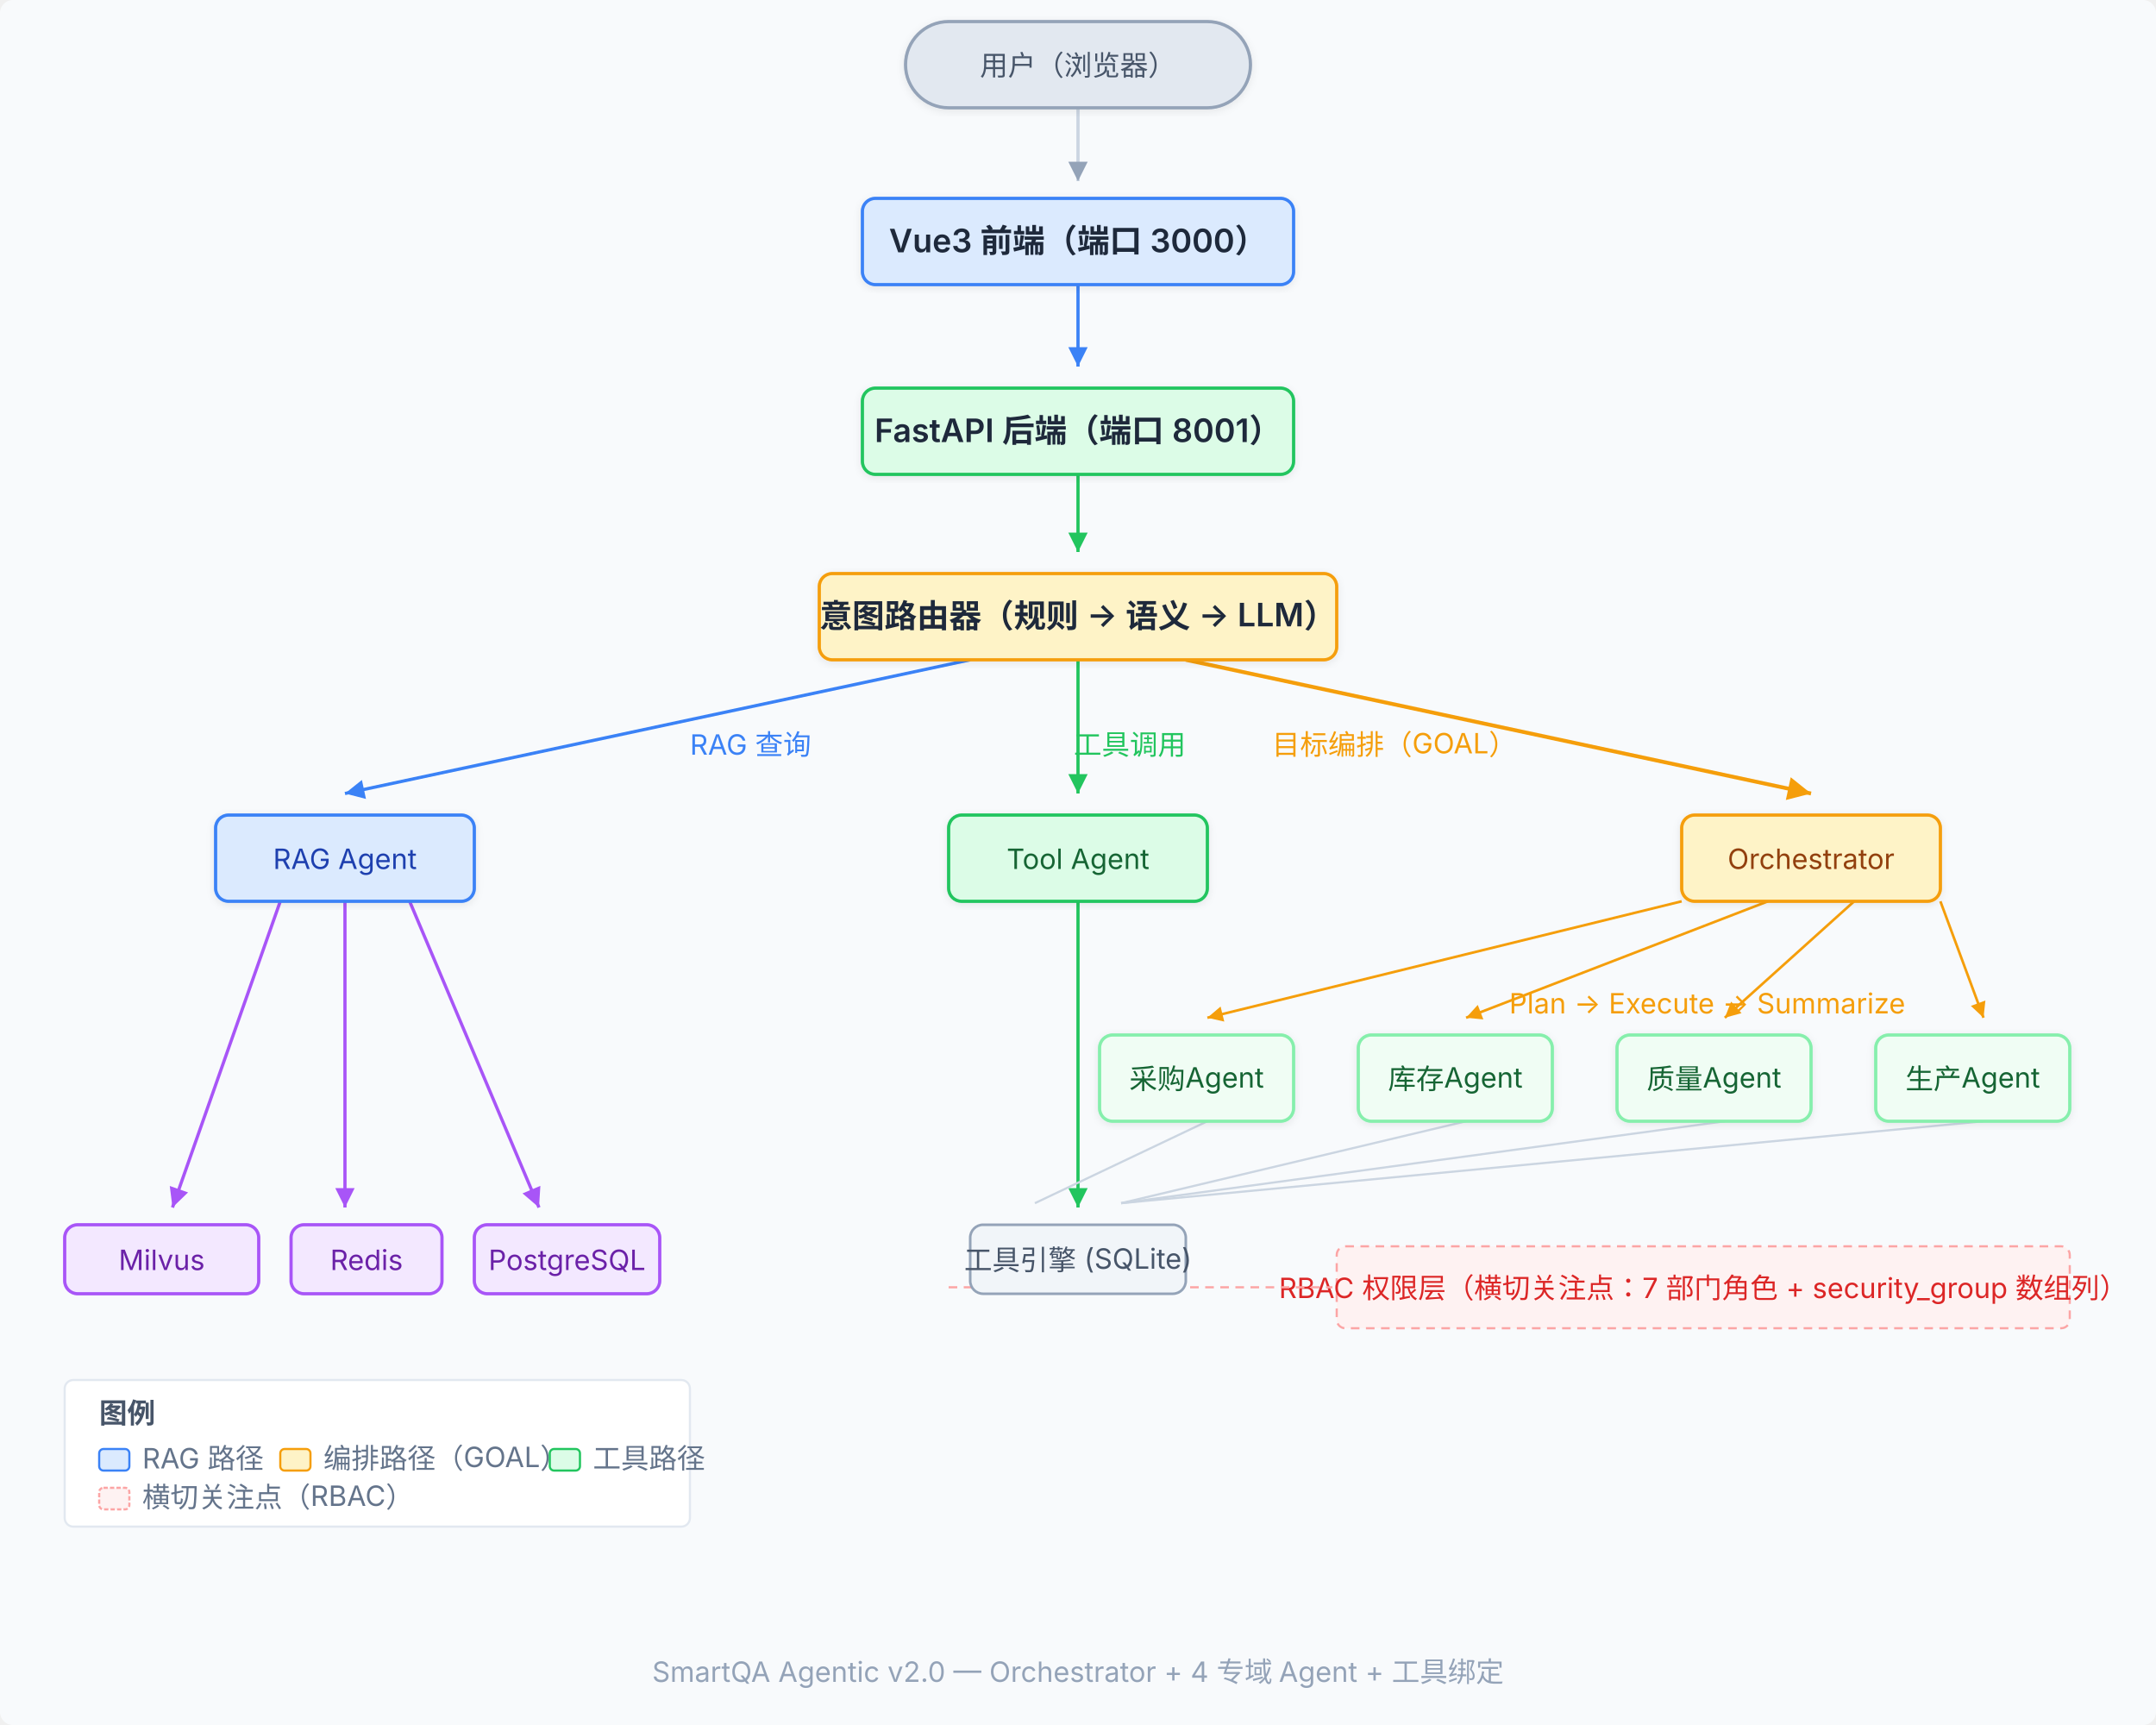
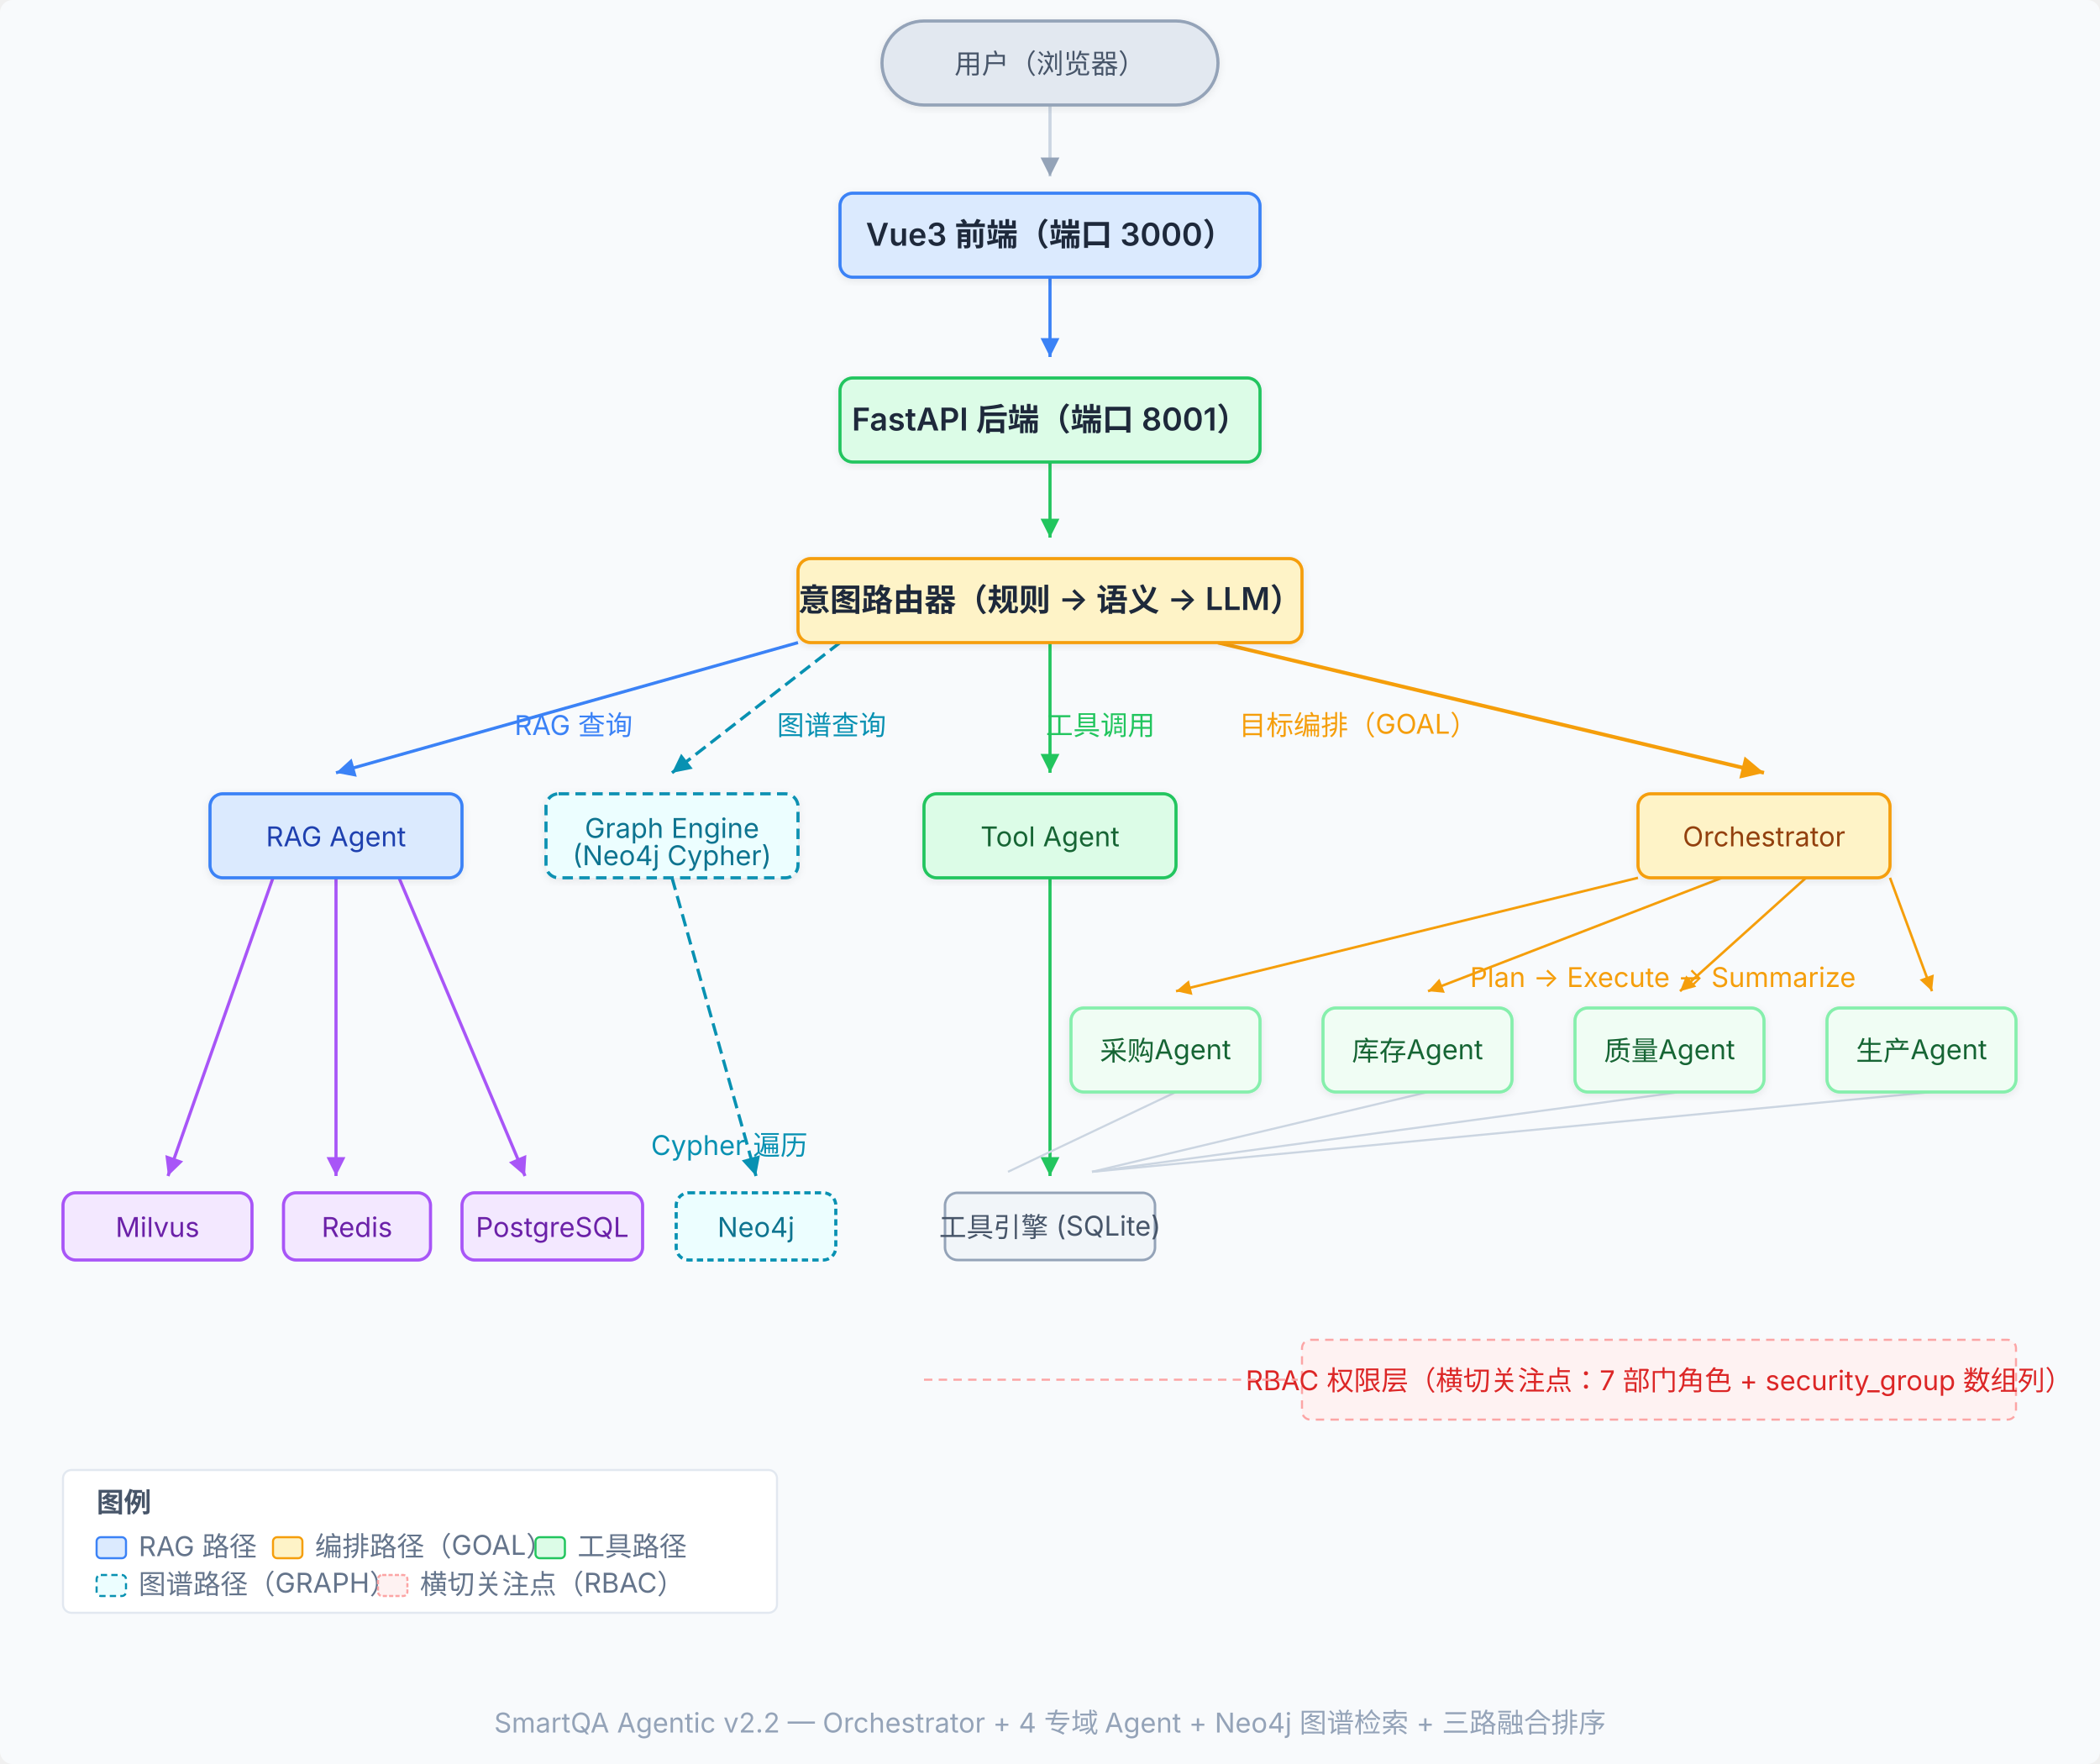
- <svg xmlns="http://www.w3.org/2000/svg" width="1000" height="800" viewBox="0 0 1000 800">
+ <svg xmlns="http://www.w3.org/2000/svg" width="1000" height="840" viewBox="0 0 1000 840">
  <defs>
    <marker id="a-s" viewBox="0 0 10 10" refX="10" refY="5" markerWidth="6" markerHeight="6" orient="auto">
      <path d="M0 0L10 5L0 10z" fill="#94a3b8" />
    </marker>
    <marker id="a-b" viewBox="0 0 10 10" refX="10" refY="5" markerWidth="6" markerHeight="6" orient="auto">
      <path d="M0 0L10 5L0 10z" fill="#3b82f6" />
    </marker>
    <marker id="a-g" viewBox="0 0 10 10" refX="10" refY="5" markerWidth="6" markerHeight="6" orient="auto">
      <path d="M0 0L10 5L0 10z" fill="#22c55e" />
    </marker>
    <marker id="a-p" viewBox="0 0 10 10" refX="10" refY="5" markerWidth="6" markerHeight="6" orient="auto">
      <path d="M0 0L10 5L0 10z" fill="#a855f7" />
    </marker>
    <marker id="a-o" viewBox="0 0 10 10" refX="10" refY="5" markerWidth="6" markerHeight="6" orient="auto">
      <path d="M0 0L10 5L0 10z" fill="#f59e0b" />
    </marker>
+     <marker id="a-c" viewBox="0 0 10 10" refX="10" refY="5" markerWidth="6" markerHeight="6" orient="auto">
+       <path d="M0 0L10 5L0 10z" fill="#0891b2" />
+     </marker>
    <filter id="shadow">
      <feDropShadow dx="0" dy="1" stdDeviation="2" flood-opacity="0.08" />
    </filter>
    <style>text{font-family:-apple-system,BlinkMacSystemFont,'Segoe UI',sans-serif;font-size:13px} .t{font-size:15px;font-weight:600;fill:#1e293b} .s{font-size:11px;fill:#64748b} .xs{font-size:9px;fill:#94a3b8}</style>
  </defs>
-   <rect width="1000" height="800" fill="#f8fafc" rx="6" />
+   <rect width="1000" height="840" fill="#f8fafc" rx="6" />
  <line x1="500" y1="50" x2="500" y2="84" stroke="#cbd5e1" stroke-width="1.5" marker-end="url(#a-s)" />
  <line x1="500" y1="132" x2="500" y2="170" stroke="#3b82f6" stroke-width="1.5" marker-end="url(#a-b)" />
  <line x1="500" y1="220" x2="500" y2="256" stroke="#22c55e" stroke-width="1.5" marker-end="url(#a-g)" />
-   <line x1="450" y1="306" x2="160" y2="368" stroke="#3b82f6" stroke-width="1.5" marker-end="url(#a-b)" />
+   <line x1="380" y1="306" x2="160" y2="368" stroke="#3b82f6" stroke-width="1.5" marker-end="url(#a-b)" />
  <line x1="500" y1="306" x2="500" y2="368" stroke="#22c55e" stroke-width="1.5" marker-end="url(#a-g)" />
-   <line x1="550" y1="306" x2="840" y2="368" stroke="#f59e0b" stroke-width="1.8" marker-end="url(#a-o)" />
+   <line x1="580" y1="306" x2="840" y2="368" stroke="#f59e0b" stroke-width="1.8" marker-end="url(#a-o)" />
+   <line x1="400" y1="306" x2="320" y2="368" stroke="#0891b2" stroke-width="1.5" stroke-dasharray="6,3" marker-end="url(#a-c)" />
  <line x1="780" y1="418" x2="560" y2="472" stroke="#f59e0b" stroke-width="1.2" marker-end="url(#a-o)" />
  <line x1="820" y1="418" x2="680" y2="472" stroke="#f59e0b" stroke-width="1.2" marker-end="url(#a-o)" />
  <line x1="860" y1="418" x2="800" y2="472" stroke="#f59e0b" stroke-width="1.2" marker-end="url(#a-o)" />
  <line x1="900" y1="418" x2="920" y2="472" stroke="#f59e0b" stroke-width="1.2" marker-end="url(#a-o)" />
  <line x1="130" y1="418" x2="80" y2="560" stroke="#a855f7" stroke-width="1.5" marker-end="url(#a-p)" />
  <line x1="160" y1="418" x2="160" y2="560" stroke="#a855f7" stroke-width="1.5" marker-end="url(#a-p)" />
  <line x1="190" y1="418" x2="250" y2="560" stroke="#a855f7" stroke-width="1.5" marker-end="url(#a-p)" />
  <line x1="500" y1="418" x2="500" y2="560" stroke="#22c55e" stroke-width="1.5" marker-end="url(#a-g)" />
+   <line x1="320" y1="418" x2="360" y2="560" stroke="#0891b2" stroke-width="1.5" stroke-dasharray="6,3" marker-end="url(#a-c)" />
  <line x1="560" y1="520" x2="480" y2="558" stroke="#cbd5e1" stroke-width="1" />
  <line x1="680" y1="520" x2="520" y2="558" stroke="#cbd5e1" stroke-width="1" />
  <line x1="800" y1="520" x2="520" y2="558" stroke="#cbd5e1" stroke-width="1" />
  <line x1="920" y1="520" x2="520" y2="558" stroke="#cbd5e1" stroke-width="1" />
-   <rect x="620" y="578" width="340" height="38" rx="4" fill="#fef2f2" stroke="#fca5a5" stroke-width="1" stroke-dasharray="4,3" />
-   <text x="790" y="602" text-anchor="middle" fill="#dc2626" font-size="12">RBAC 权限层（横切关注点：7 部门角色 + security_group 数组列）</text>
-   <line x1="440" y1="597" x2="618" y2="597" stroke="#fca5a5" stroke-width="1" stroke-dasharray="4,3" />
+   <rect x="620" y="638" width="340" height="38" rx="4" fill="#fef2f2" stroke="#fca5a5" stroke-width="1" stroke-dasharray="4,3" />
+   <text x="790" y="662" text-anchor="middle" fill="#dc2626" font-size="12">RBAC 权限层（横切关注点：7 部门角色 + security_group 数组列）</text>
+   <line x1="440" y1="657" x2="618" y2="657" stroke="#fca5a5" stroke-width="1" stroke-dasharray="4,3" />
  <rect x="420" y="10" width="160" height="40" rx="20" fill="#e2e8f0" stroke="#94a3b8" stroke-width="1.5" filter="url(#shadow)" />
  <text x="500" y="35" text-anchor="middle" fill="#475569" font-size="13">用户（浏览器）</text>
  <rect x="400" y="92" width="200" height="40" rx="6" fill="#dbeafe" stroke="#3b82f6" stroke-width="1.5" filter="url(#shadow)" />
  <text x="500" y="117" text-anchor="middle" fill="#1e40af" class="t">Vue3 前端（端口 3000）</text>
  <rect x="400" y="180" width="200" height="40" rx="6" fill="#dcfce7" stroke="#22c55e" stroke-width="1.5" filter="url(#shadow)" />
  <text x="500" y="205" text-anchor="middle" fill="#166534" class="t">FastAPI 后端（端口 8001）</text>
  <rect x="380" y="266" width="240" height="40" rx="6" fill="#fef3c7" stroke="#f59e0b" stroke-width="1.5" filter="url(#shadow)" />
  <text x="500" y="291" text-anchor="middle" fill="#92400e" class="t">意图路由器（规则 → 语义 → LLM）</text>
  <rect x="100" y="378" width="120" height="40" rx="6" fill="#dbeafe" stroke="#3b82f6" stroke-width="1.5" filter="url(#shadow)" />
  <text x="160" y="403" text-anchor="middle" fill="#1e40af" font-size="12">RAG Agent</text>
+   <rect x="260" y="378" width="120" height="40" rx="6" fill="#ecfeff" stroke="#0891b2" stroke-width="1.5" stroke-dasharray="5,3" filter="url(#shadow)" />
+   <text x="320" y="399" text-anchor="middle" fill="#0e7490" font-size="12">Graph Engine</text>
+   <text x="320" y="412" text-anchor="middle" fill="#0e7490" font-size="9">(Neo4j Cypher)</text>
  <rect x="440" y="378" width="120" height="40" rx="6" fill="#dcfce7" stroke="#22c55e" stroke-width="1.5" filter="url(#shadow)" />
  <text x="500" y="403" text-anchor="middle" fill="#166534" font-size="12">Tool Agent</text>
  <rect x="780" y="378" width="120" height="40" rx="6" fill="#fef3c7" stroke="#f59e0b" stroke-width="1.5" filter="url(#shadow)" />
  <text x="840" y="403" text-anchor="middle" fill="#92400e" font-size="12">Orchestrator</text>
  <rect x="510" y="480" width="90" height="40" rx="6" fill="#f0fdf4" stroke="#86efac" stroke-width="1.5" filter="url(#shadow)" />
  <text x="555" y="505" text-anchor="middle" fill="#166534" font-size="11">采购Agent</text>
  <rect x="630" y="480" width="90" height="40" rx="6" fill="#f0fdf4" stroke="#86efac" stroke-width="1.5" filter="url(#shadow)" />
  <text x="675" y="505" text-anchor="middle" fill="#166534" font-size="11">库存Agent</text>
  <rect x="750" y="480" width="90" height="40" rx="6" fill="#f0fdf4" stroke="#86efac" stroke-width="1.5" filter="url(#shadow)" />
  <text x="795" y="505" text-anchor="middle" fill="#166534" font-size="11">质量Agent</text>
  <rect x="870" y="480" width="90" height="40" rx="6" fill="#f0fdf4" stroke="#86efac" stroke-width="1.5" filter="url(#shadow)" />
  <text x="915" y="505" text-anchor="middle" fill="#166534" font-size="11">生产Agent</text>
-   <rect x="450" y="568" width="100" height="32" rx="6" fill="#f1f5f9" stroke="#94a3b8" stroke-width="1.2" />
-   <text x="500" y="589" text-anchor="middle" fill="#475569" font-size="11">工具引擎 (SQLite)</text>
  <rect x="30" y="568" width="90" height="32" rx="6" fill="#f3e8ff" stroke="#a855f7" stroke-width="1.5" />
  <text x="75" y="589" text-anchor="middle" fill="#6b21a8" font-size="11">Milvus</text>
  <rect x="135" y="568" width="70" height="32" rx="6" fill="#f3e8ff" stroke="#a855f7" stroke-width="1.5" />
  <text x="170" y="589" text-anchor="middle" fill="#6b21a8" font-size="11">Redis</text>
  <rect x="220" y="568" width="86" height="32" rx="6" fill="#f3e8ff" stroke="#a855f7" stroke-width="1.5" />
  <text x="263" y="589" text-anchor="middle" fill="#6b21a8" font-size="11">PostgreSQL</text>
-   <text x="320" y="350" fill="#3b82f6" font-size="10">RAG 查询</text>
+   <rect x="322" y="568" width="76" height="32" rx="6" fill="#ecfeff" stroke="#0891b2" stroke-width="1.5" stroke-dasharray="3,2" />
+   <text x="360" y="589" text-anchor="middle" fill="#0e7490" font-size="11">Neo4j</text>
+   <rect x="450" y="568" width="100" height="32" rx="6" fill="#f1f5f9" stroke="#94a3b8" stroke-width="1.2" />
+   <text x="500" y="589" text-anchor="middle" fill="#475569" font-size="11">工具引擎 (SQLite)</text>
+   <text x="245" y="350" fill="#3b82f6" font-size="10">RAG 查询</text>
+   <text x="370" y="350" fill="#0891b2" font-size="10">图谱查询</text>
  <text x="498" y="350" fill="#22c55e" font-size="10">工具调用</text>
  <text x="590" y="350" fill="#f59e0b" font-size="10">目标编排（GOAL）</text>
  <text x="700" y="470" fill="#f59e0b" font-size="9">Plan → Execute → Summarize</text>
-   <rect x="30" y="640" width="290" height="68" rx="4" fill="#fff" stroke="#e2e8f0" stroke-width="1" />
-   <text x="46" y="660" fill="#475569" font-size="11" font-weight="600">图例</text>
-   <rect x="46" y="672" width="14" height="10" rx="2" fill="#dbeafe" stroke="#3b82f6" stroke-width="1" />
-   <text x="66" y="681" fill="#64748b" font-size="9">RAG 路径</text>
-   <rect x="130" y="672" width="14" height="10" rx="2" fill="#fef3c7" stroke="#f59e0b" stroke-width="1" />
-   <text x="150" y="681" fill="#64748b" font-size="9">编排路径（GOAL）</text>
-   <rect x="255" y="672" width="14" height="10" rx="2" fill="#dcfce7" stroke="#22c55e" stroke-width="1" />
-   <text x="275" y="681" fill="#64748b" font-size="9">工具路径</text>
-   <rect x="46" y="690" width="14" height="10" rx="2" fill="#fef2f2" stroke="#fca5a5" stroke-width="1" stroke-dasharray="2,1" />
-   <text x="66" y="699" fill="#64748b" font-size="9">横切关注点（RBAC）</text>
-   <text x="500" y="780" text-anchor="middle" fill="#94a3b8" font-size="10">SmartQA Agentic v2.0 — Orchestrator + 4 专域 Agent + 工具绑定</text>
+   <text x="310" y="550" fill="#0891b2" font-size="9">Cypher 遍历</text>
+   <rect x="30" y="700" width="340" height="68" rx="4" fill="#fff" stroke="#e2e8f0" stroke-width="1" />
+   <text x="46" y="720" fill="#475569" font-size="11" font-weight="600">图例</text>
+   <rect x="46" y="732" width="14" height="10" rx="2" fill="#dbeafe" stroke="#3b82f6" stroke-width="1" />
+   <text x="66" y="741" fill="#64748b" font-size="9">RAG 路径</text>
+   <rect x="130" y="732" width="14" height="10" rx="2" fill="#fef3c7" stroke="#f59e0b" stroke-width="1" />
+   <text x="150" y="741" fill="#64748b" font-size="9">编排路径（GOAL）</text>
+   <rect x="255" y="732" width="14" height="10" rx="2" fill="#dcfce7" stroke="#22c55e" stroke-width="1" />
+   <text x="275" y="741" fill="#64748b" font-size="9">工具路径</text>
+   <rect x="46" y="750" width="14" height="10" rx="2" fill="#ecfeff" stroke="#0891b2" stroke-width="1" stroke-dasharray="3,2" />
+   <text x="66" y="759" fill="#64748b" font-size="9">图谱路径（GRAPH）</text>
+   <rect x="180" y="750" width="14" height="10" rx="2" fill="#fef2f2" stroke="#fca5a5" stroke-width="1" stroke-dasharray="2,1" />
+   <text x="200" y="759" fill="#64748b" font-size="9">横切关注点（RBAC）</text>
+   <text x="500" y="825" text-anchor="middle" fill="#94a3b8" font-size="10">SmartQA Agentic v2.2 — Orchestrator + 4 专域 Agent + Neo4j 图谱检索 + 三路融合排序</text>
</svg>
